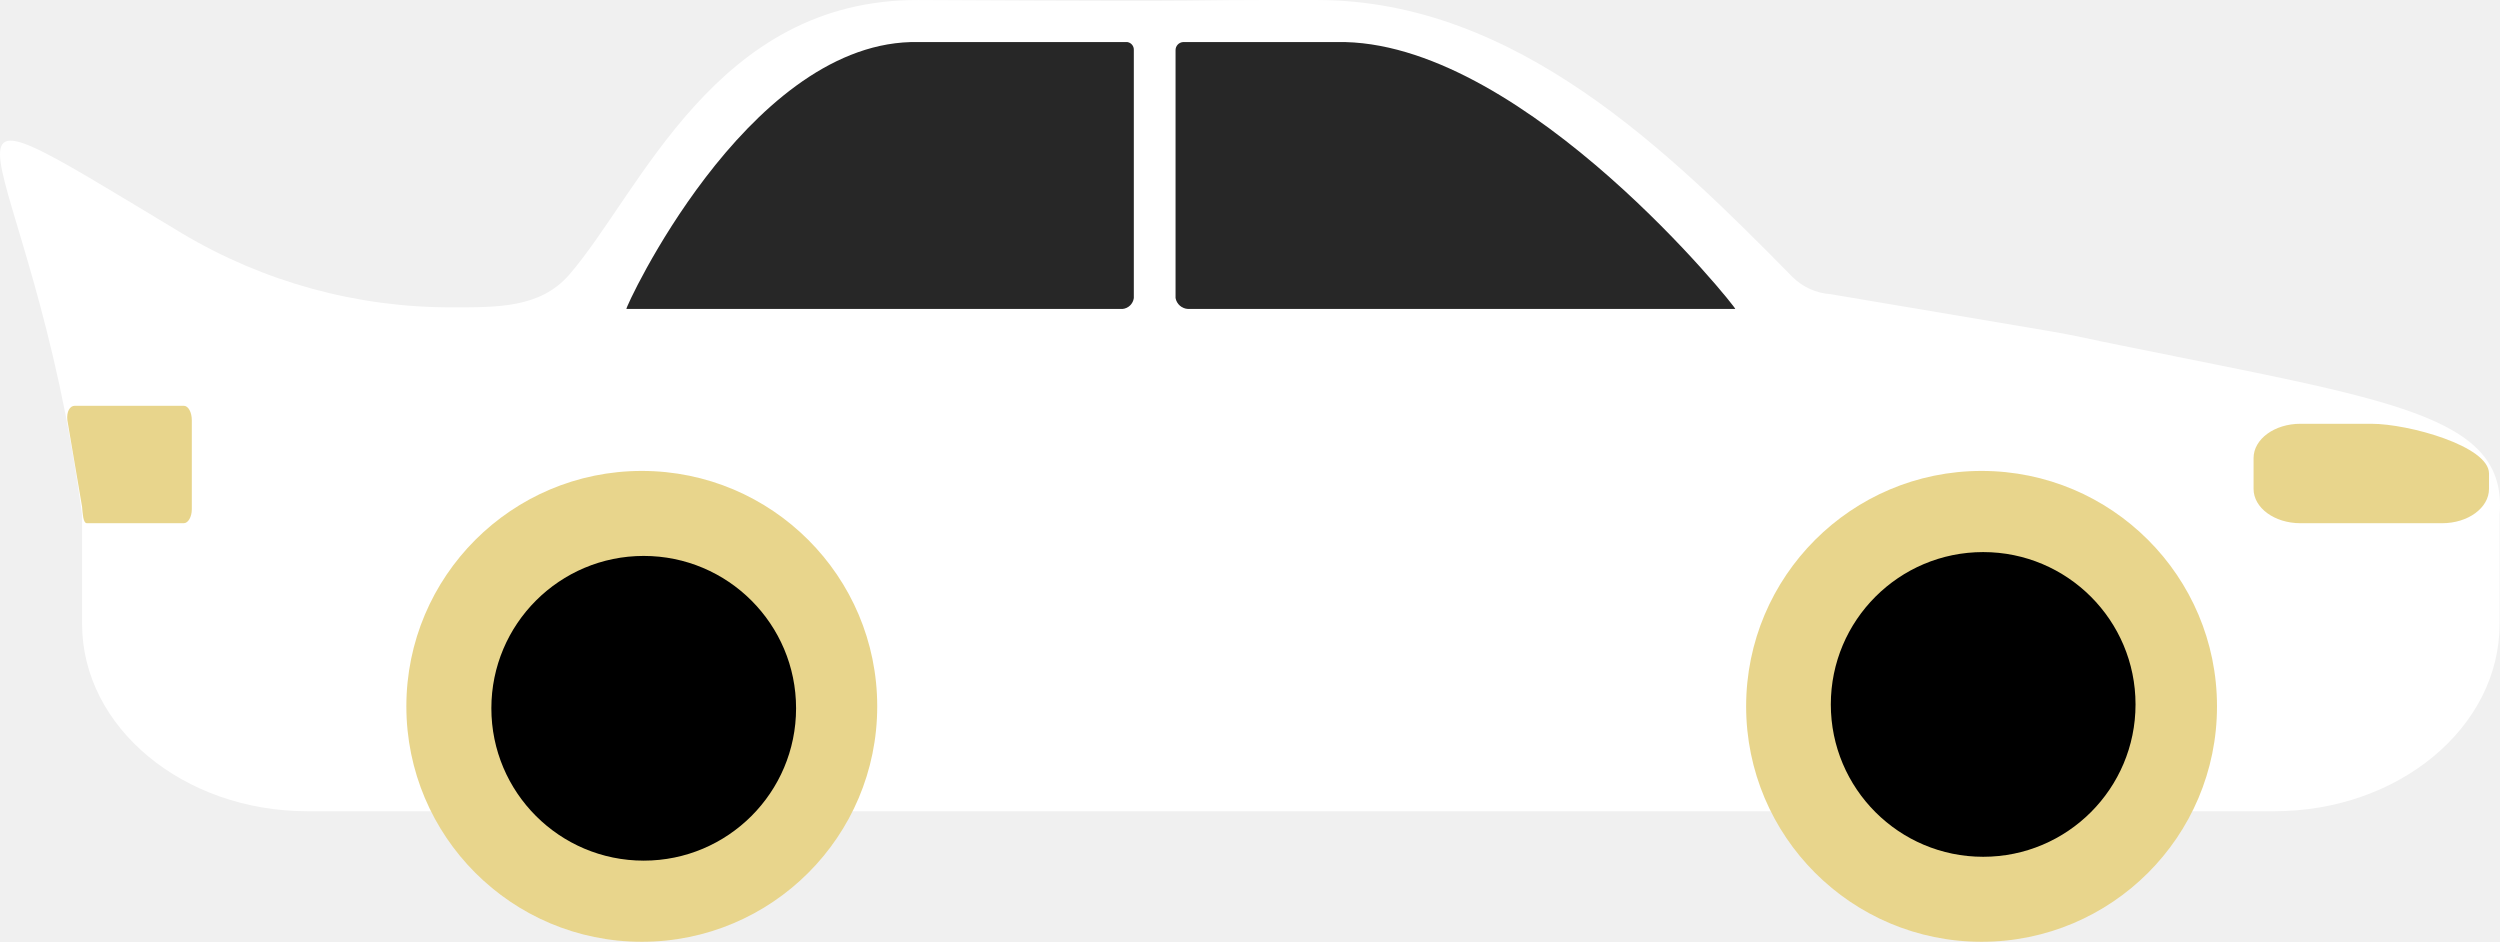
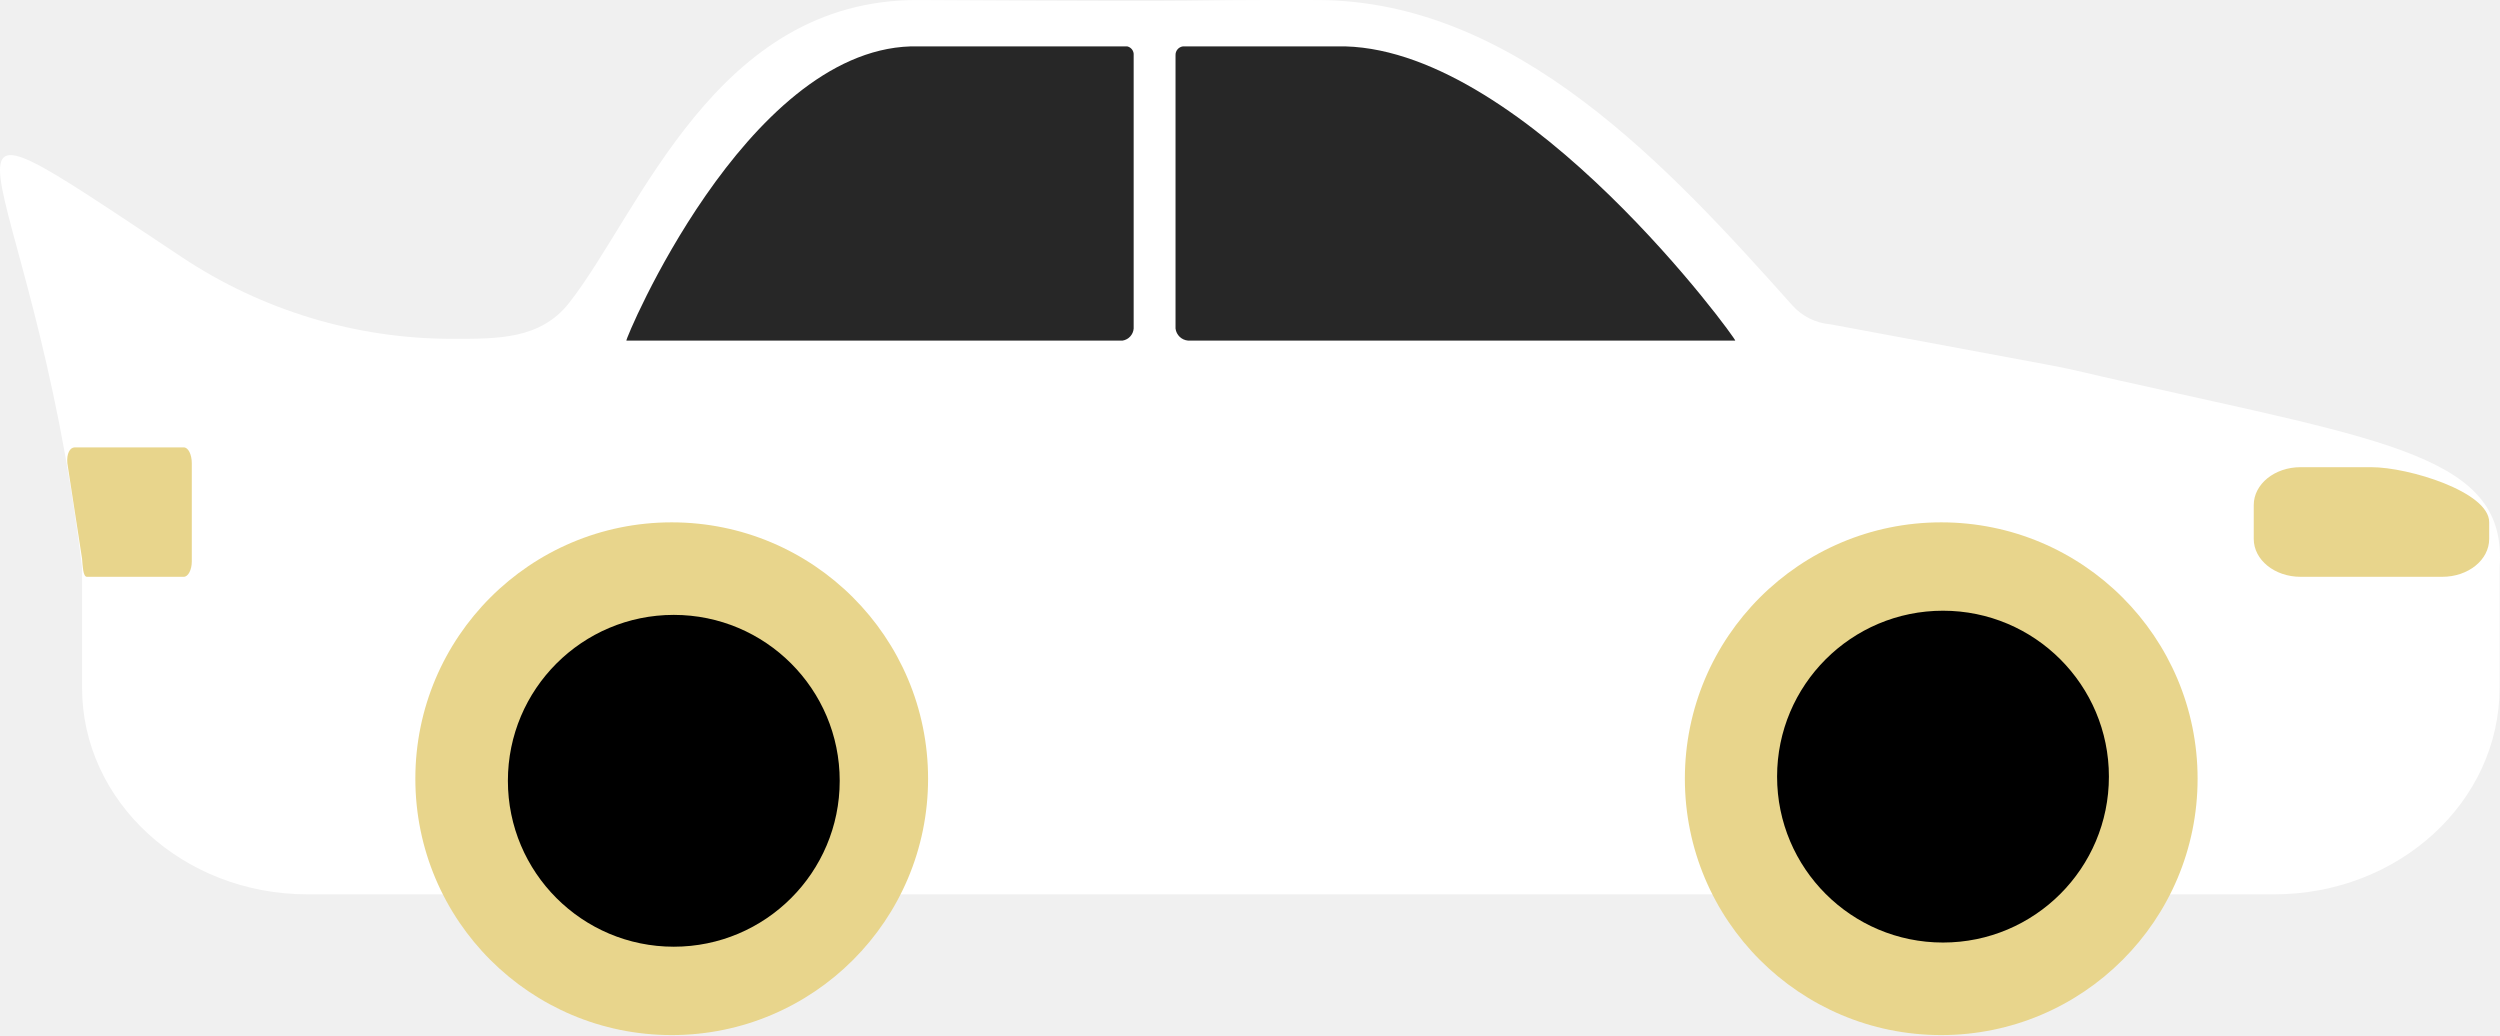
- <svg xmlns="http://www.w3.org/2000/svg" id="Layer_1" data-name="Layer 1" viewBox="0 0 779.42 293.62">
+ <svg xmlns="http://www.w3.org/2000/svg" id="Layer_1" data-name="Layer 1" viewBox="0 0 707 292.72">
  <defs>
    <style>.cls-1{fill:#fff;}.cls-2{fill:#272727;}.cls-3{fill:#e8d58c;}</style>
  </defs>
-   <path class="cls-1" d="M779.29,160.51v34c0,32.3-31.5,58.4-70.3,58.4H95.89c-38.8,0-70.3-26.2-70.3-58.4v-34c-16-120.1-62.1-143.9,31.1-87.8A163.45,163.45,0,0,0,141,95.81h0c14.1,0,27.4.2,36.4-10.1C199.69,60,223-.29,286.39,0,401,.6,353.69-.1,411,0c61.8.2,109.5,47.4,147.9,86.4a18.61,18.61,0,0,0,11.8,5.3l68.7,11.6c7.2,1.2,14.3,2.9,21.4,4.3C745.19,124.81,781.89,129.11,779.29,160.51Z" transform="translate(0 0.01)" />
-   <path class="cls-2" d="M370.39,96.31H541c.7,0-64.6-81.7-121.5-83.2H368.8a2.51,2.51,0,0,0-2.3,2.5h0v77.3A4.15,4.15,0,0,0,370.39,96.31Z" transform="translate(0 0.01)" />
-   <path class="cls-2" d="M350,96.31H195.29c-.6,0,37-81.7,88.6-83.2h67.6a2.39,2.39,0,0,1,2,2.5v77.3A3.94,3.94,0,0,1,350,96.31Z" transform="translate(0 0.01)" />
-   <circle class="cls-3" cx="200.09" cy="220.22" r="73.4" />
-   <circle class="cls-3" cx="617.79" cy="220.22" r="73.4" />
-   <circle cx="200.69" cy="220.82" r="47.5" />
-   <circle cx="618.29" cy="219.62" r="47.5" />
-   <path class="cls-3" d="M739.29,132.11h-22.1c-8.1,0-14.6,4.8-14.6,10.7v9.6c0,5.9,6.5,10.7,14.6,10.7h44.2c8.1,0,14.6-4.8,14.6-10.7v-4.8C776,139.11,751,132.11,739.29,132.11Z" transform="translate(0 0.01)" />
-   <path class="cls-3" d="M57.29,163.11H27.09c-1.2,0-1.3-3-1.5-5.1L21,131c-.3-2.7.8-4.5,2.3-4.5h34c1.4,0,2.5,2,2.5,4.5v27.8C59.79,161.11,58.69,163.11,57.29,163.11Z" transform="translate(0 0.01)" />
+   <path class="cls-1" d="M743.09,161.88v34c0,32.3-28.57,58.4-63.77,58.4H123.19c-35.2,0-63.77-26.2-63.77-58.4v-34C44.91,41.78,3.09,18,87.63,74.08a138,138,0,0,0,76.48,23.1h0c12.79,0,24.85.2,33-10.1,20.21-25.71,41.36-86,98.86-85.71,104,.6,61.05-.1,113,0,56.06.2,99.33,47.4,134.16,86.4a16.21,16.21,0,0,0,10.7,5.3l62.32,11.6c6.53,1.2,13,2.9,19.41,4.3C712.16,126.18,745.45,130.48,743.09,161.88Z" transform="translate(-36.21 -1.36)" />
+   <path class="cls-2" d="M372.18,97.68H526.94c.64,0-58.6-81.7-110.21-83.2h-46a2.42,2.42,0,0,0-2.08,2.5h0v77.3A3.9,3.9,0,0,0,372.18,97.68Z" transform="translate(-36.21 -1.36)" />
+   <path class="cls-2" d="M353.69,97.68H213.35c-.54,0,33.57-81.7,80.37-83.2H355a2.34,2.34,0,0,1,1.81,2.5v77.3A3.75,3.75,0,0,1,353.69,97.68Z" transform="translate(-36.21 -1.36)" />
+   <circle class="cls-3" cx="189.96" cy="220.22" r="72.5" />
+   <circle class="cls-3" cx="548.98" cy="220.22" r="72.5" />
+   <circle cx="190.55" cy="220.81" r="46.92" />
+   <circle cx="549.48" cy="219.63" r="46.92" />
+   <path class="cls-3" d="M706.81,133.48h-20c-7.35,0-13.24,4.8-13.24,10.7v9.6c0,5.9,5.89,10.7,13.24,10.7h40.09c7.35,0,13.25-4.8,13.25-10.7V149C740.11,140.48,717.43,133.48,706.81,133.48Z" transform="translate(-36.21 -1.36)" />
+   <path class="cls-3" d="M88.18,164.48H60.78c-1.09,0-1.18-3-1.36-5.1l-4.16-27c-.27-2.7.72-4.5,2.08-4.5H88.18c1.27,0,2.27,2,2.27,4.5v27.8C90.44,162.48,89.45,164.48,88.18,164.48Z" transform="translate(-36.21 -1.36)" />
</svg>
